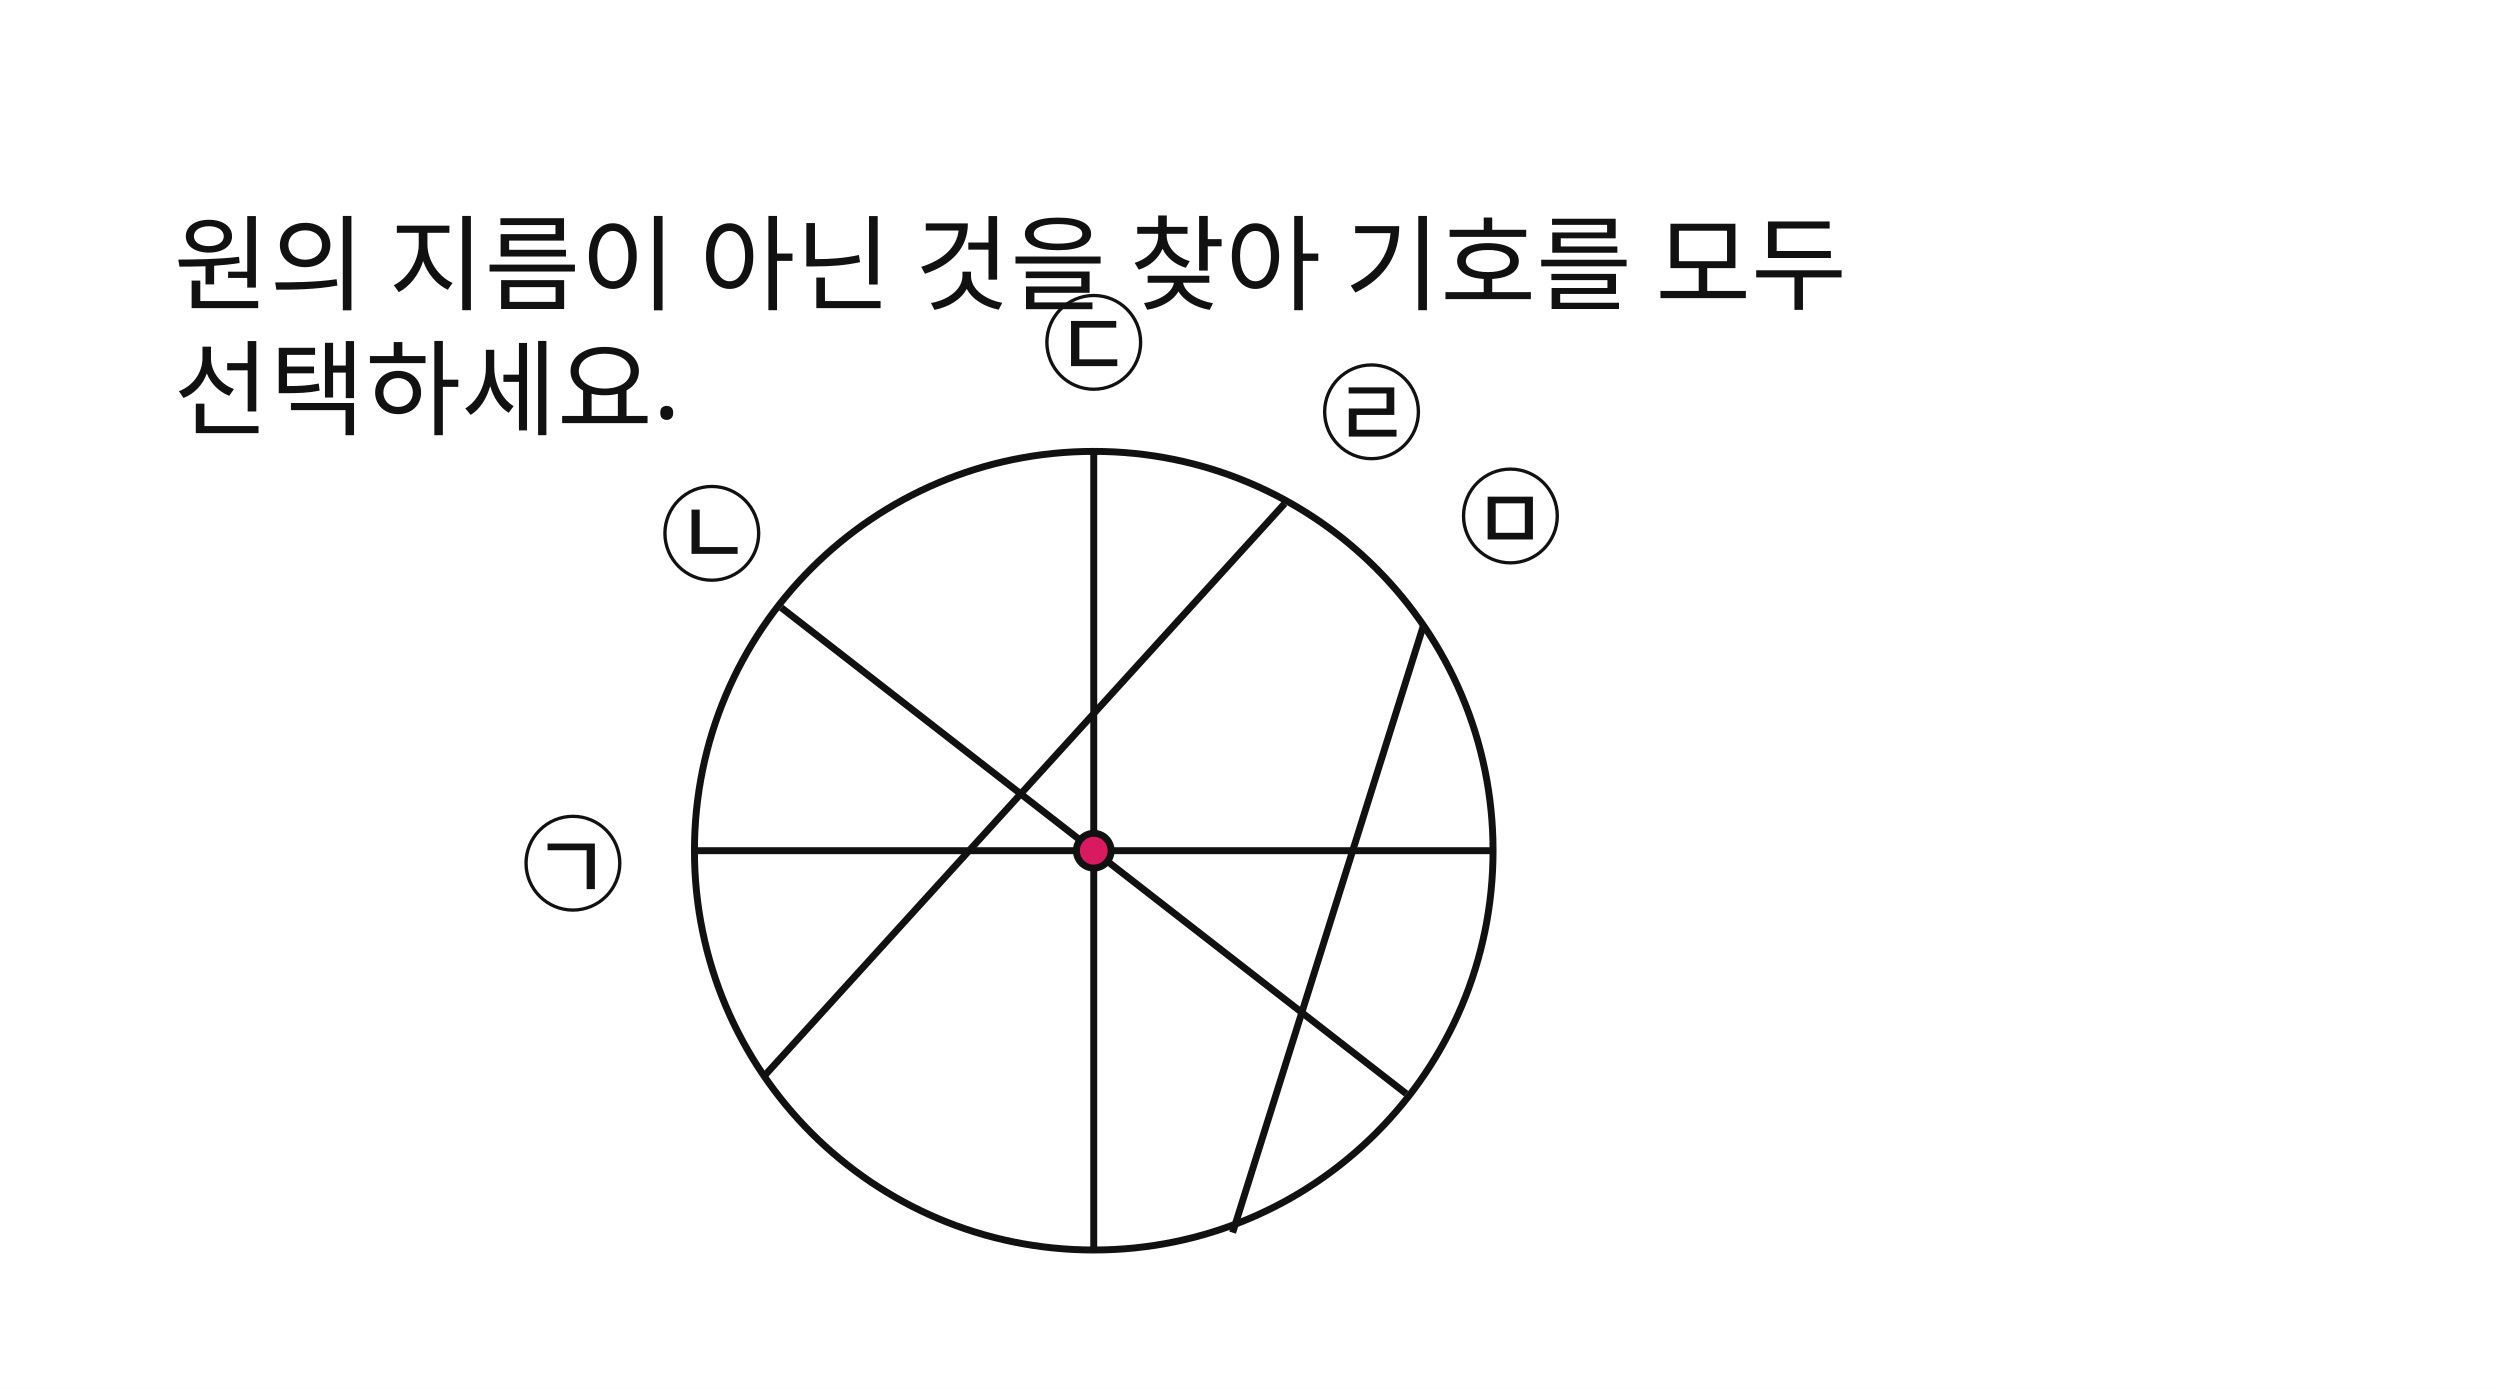
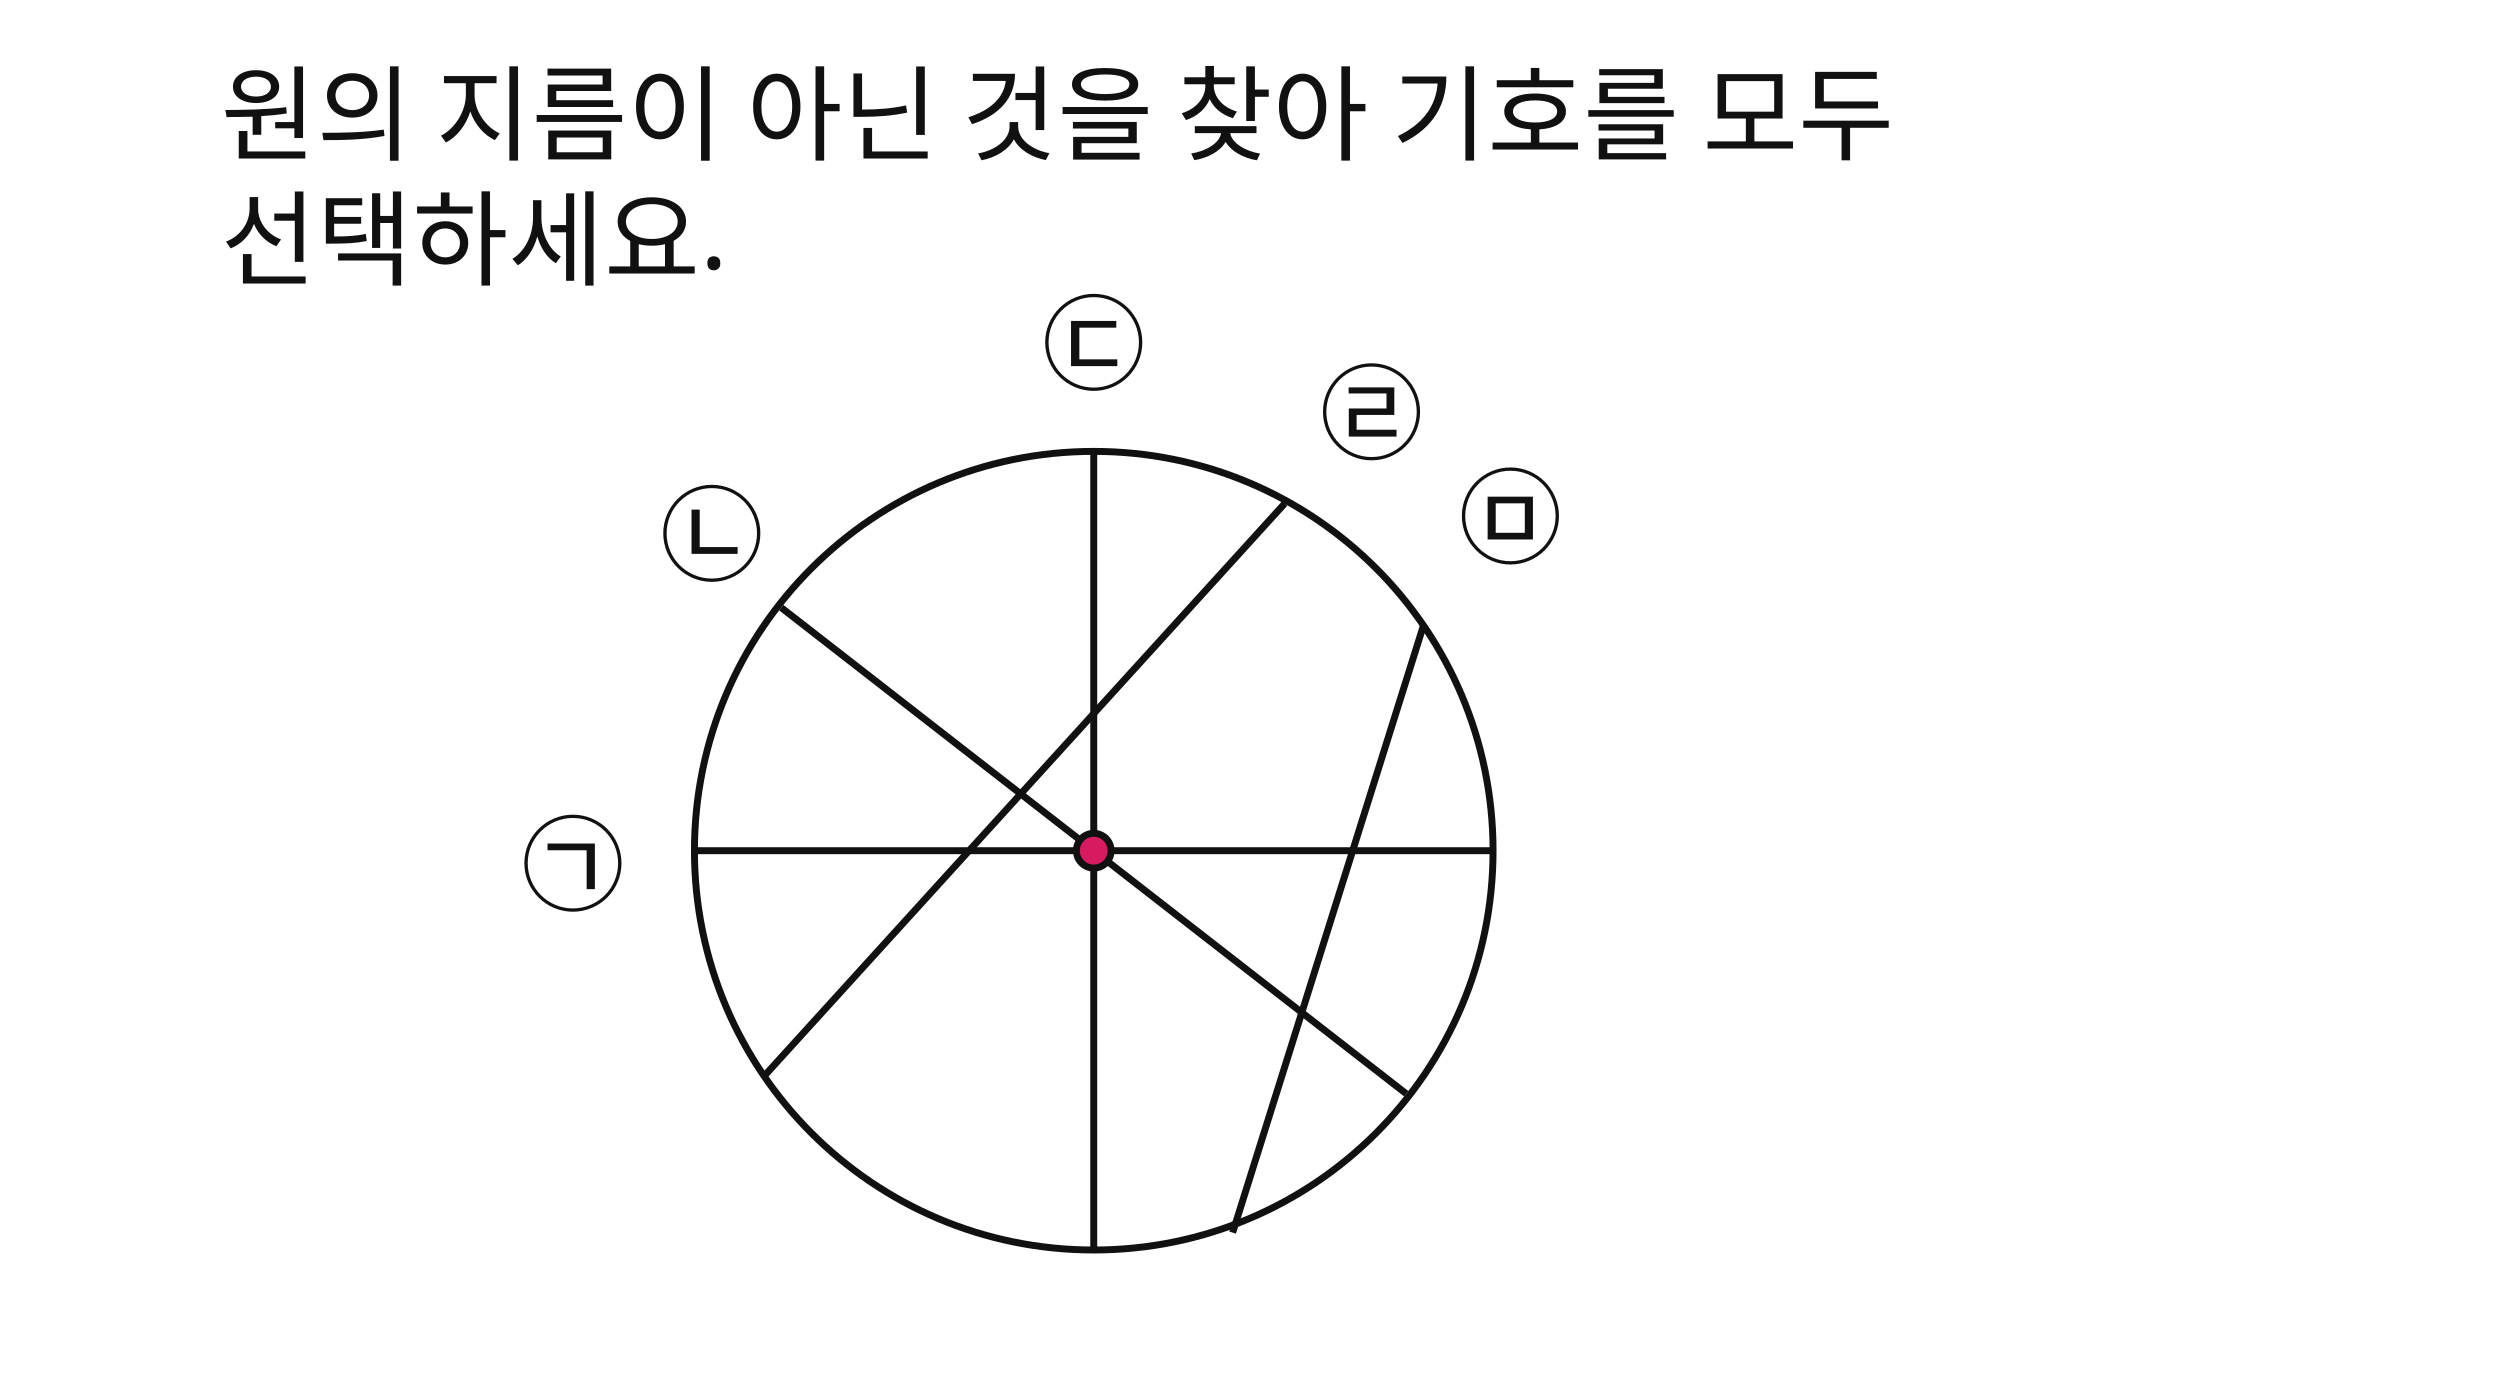
<svg xmlns="http://www.w3.org/2000/svg" width="720" height="400" viewBox="0 0 720 400">
  <rect x="0" y="0" width="720" height="400" fill="#FFFFFF" />
-   <text id="slot.header.text.text" x="50" y="15" fill="#111111" font-family="Noto Sans KR, sans-serif" font-size="30" data-raw-text="          원의 지름이 아닌 것을 찾아 기호를 모두     선택하세요.     ">
-     <tspan x="50" dy="0" />
-     <tspan x="50" dy="1.2em">    </tspan>
-     <tspan x="50" dy="1.2em">    원의 지름이 아닌 것을 찾아 기호를 모두</tspan>
-     <tspan x="50" dy="1.2em">    선택하세요.  </tspan>
-     <tspan x="50" dy="1.2em">  </tspan>
-   </text>
  <circle id="slot.circle.outer.circle" cx="315" cy="245" r="115" stroke="#111111" stroke-width="2" fill="none" />
  <line id="slot.line.v.line" x1="315" y1="130" x2="315" y2="360" stroke="#111111" stroke-width="2" />
  <line id="slot.line.h.line" x1="200" y1="245" x2="430" y2="245" stroke="#111111" stroke-width="2" />
  <line id="slot.line.d1.line" x1="225" y1="175" x2="405" y2="315" stroke="#111111" stroke-width="2" />
  <line id="slot.line.d3.line" x1="355" y1="355" x2="410" y2="180" stroke="#111111" stroke-width="2" />
  <line id="slot.line.d4.line" x1="220" y1="310" x2="370" y2="145" stroke="#111111" stroke-width="2" />
  <circle id="slot.circle.center.circle" cx="315" cy="245" r="5" stroke="#111111" stroke-width="2" fill="#d81b60" />
+   <text id="slot.header.text.text" x="63.574" y="43.918" fill="#111111" font-family="Noto Sans KR, sans-serif" font-size="30" data-raw-text="원의 지름이 아닌 것을 찾아 기호를 모두 선택하세요.     ">
+     <tspan x="63.574" dy="0">원의 지름이 아닌 것을 찾아 기호를 모두</tspan>
+     <tspan x="63.574" dy="1.2em">선택하세요.  </tspan>
+     <tspan x="63.574" dy="1.2em">  </tspan>
+   </text>
  <text id="slot.lb.ㄴ.text" x="190" y="165" fill="#111111" font-family="Noto Sans KR, sans-serif" font-size="30" max_width="590">㉡</text>
  <text id="slot.lb.ㄷ.text" x="300" y="110" fill="#111111" font-family="Noto Sans KR, sans-serif" font-size="30">㉢</text>
  <text id="slot.lb.ㄹ.text" x="380" y="130" fill="#111111" font-family="Noto Sans KR, sans-serif" font-size="30" max_width="590">㉣</text>
  <text id="slot.lb.ㅁ.text" x="420" y="160" fill="#111111" font-family="Noto Sans KR, sans-serif" font-size="30" max_width="590">㉤</text>
  <text id="slot.lb.ㄱ.text" x="150" y="260" fill="#111111" font-family="Noto Sans KR, sans-serif" font-size="30" max_width="590">㉠</text>
</svg>
